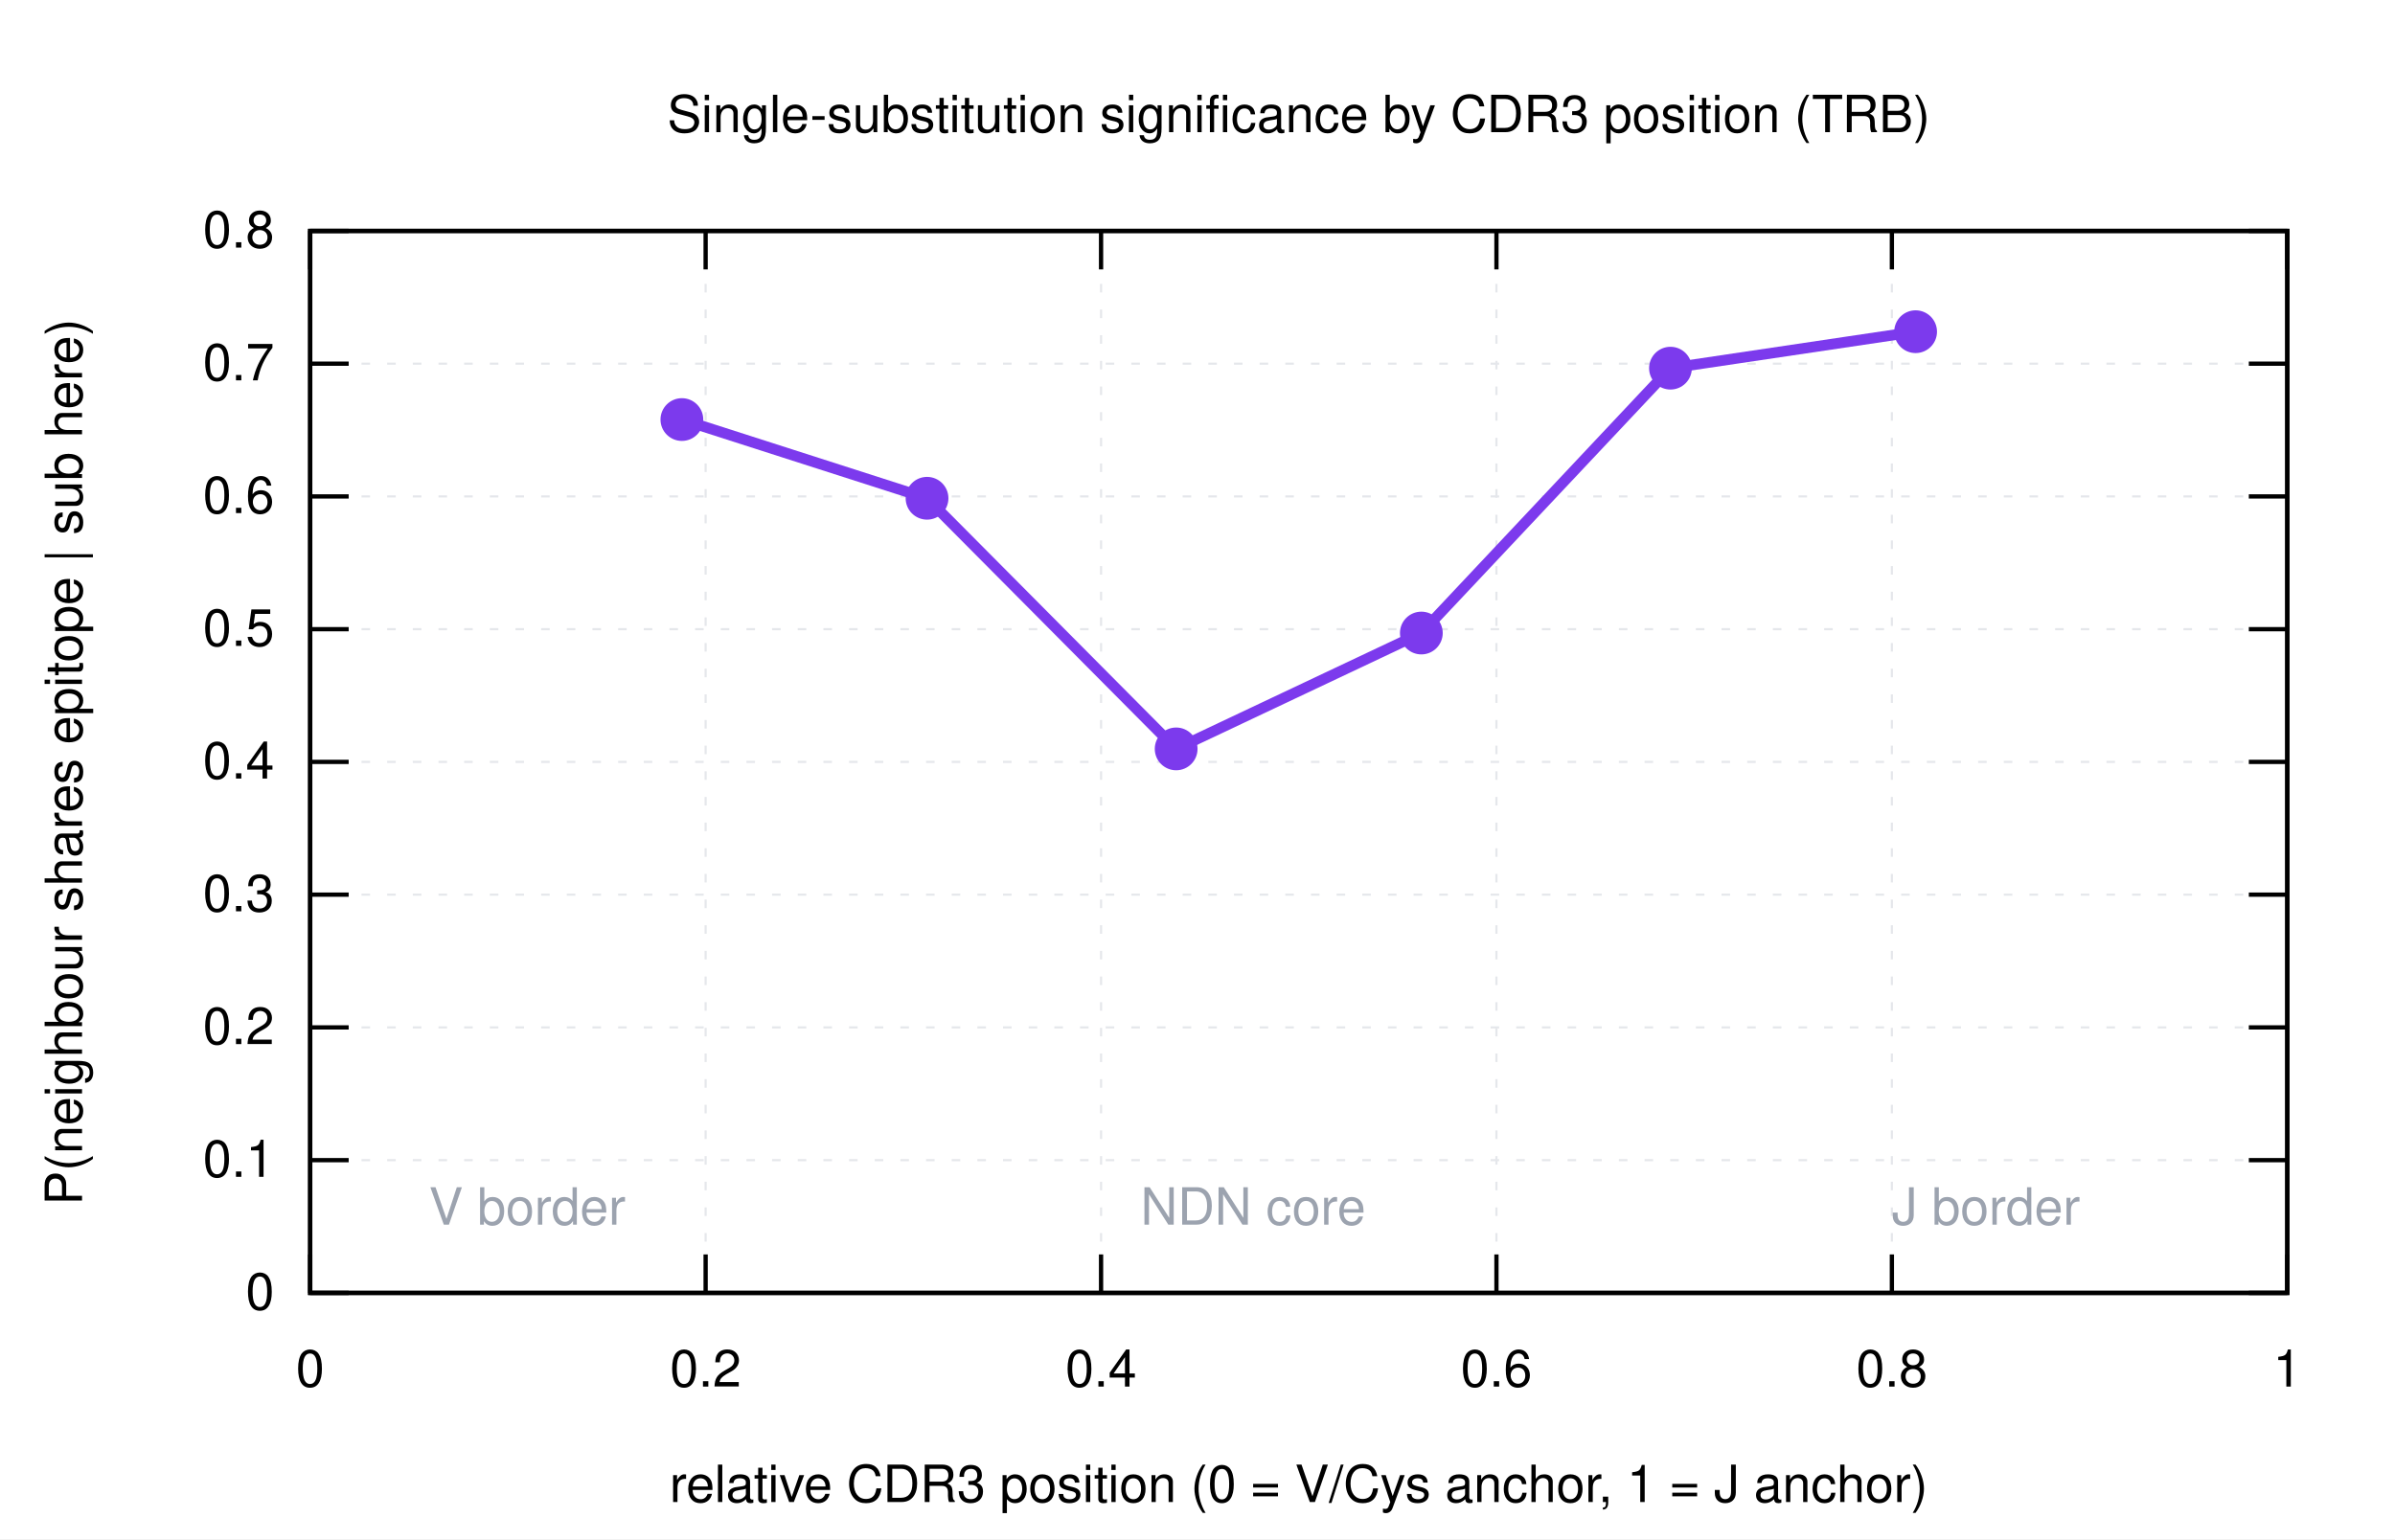
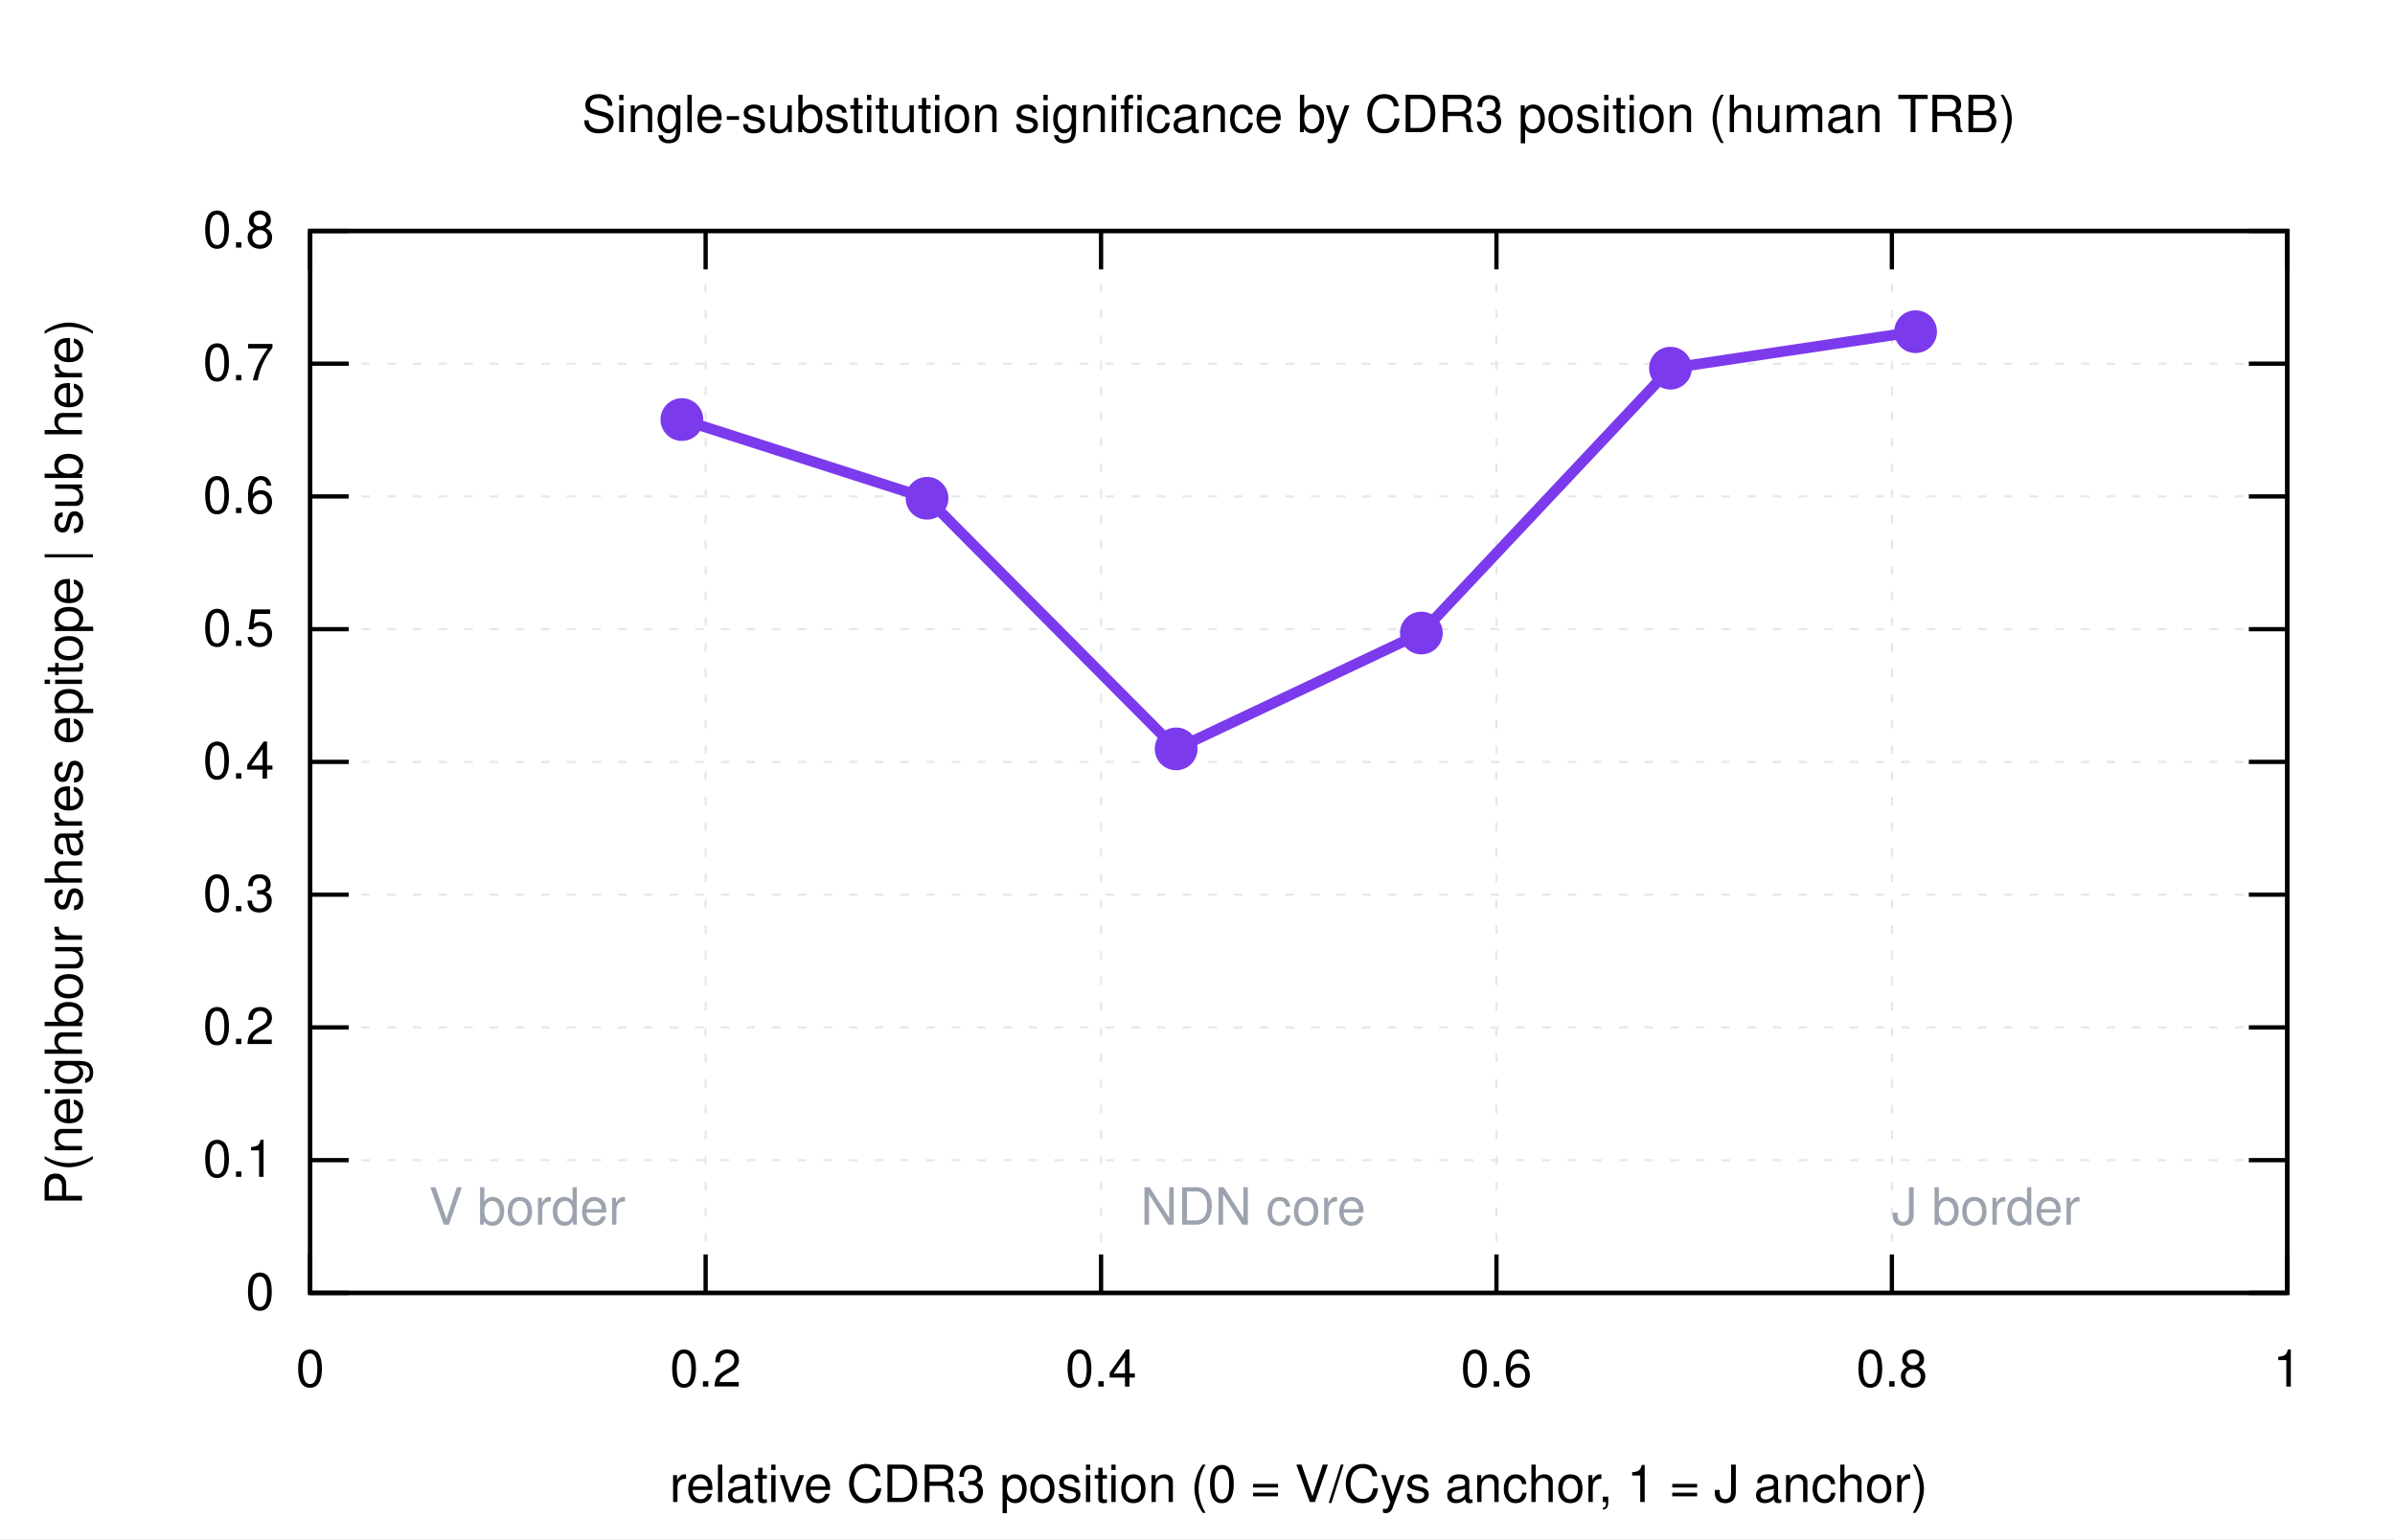
<svg xmlns="http://www.w3.org/2000/svg" xmlns:xlink="http://www.w3.org/1999/xlink" width="560" height="360" viewBox="0 0 560 360">
  <g id="gnuplot_canvas">
    <rect x="0" y="0" width="560" height="360" fill="#ffffff" />
    <defs>
      <circle id="gpDot" r="0.5" stroke-width="0.5" stroke="currentColor" />
      <path id="gpPt0" stroke-width="0.222" stroke="currentColor" d="M-1,0 h2 M0,-1 v2" />
      <path id="gpPt1" stroke-width="0.222" stroke="currentColor" d="M-1,-1 L1,1 M1,-1 L-1,1" />
      <path id="gpPt2" stroke-width="0.222" stroke="currentColor" d="M-1,0 L1,0 M0,-1 L0,1 M-1,-1 L1,1 M-1,1 L1,-1" />
      <rect id="gpPt3" stroke-width="0.222" stroke="currentColor" x="-1" y="-1" width="2" height="2" />
      <rect id="gpPt4" stroke-width="0.222" stroke="currentColor" fill="currentColor" x="-1" y="-1" width="2" height="2" />
      <circle id="gpPt5" stroke-width="0.222" stroke="currentColor" cx="0" cy="0" r="1" />
      <use xlink:href="#gpPt5" id="gpPt6" fill="currentColor" stroke="none" />
      <path id="gpPt7" stroke-width="0.222" stroke="currentColor" d="M0,-1.33 L-1.33,0.67 L1.33,0.67 z" />
      <use xlink:href="#gpPt7" id="gpPt8" fill="currentColor" stroke="none" />
      <use xlink:href="#gpPt7" id="gpPt9" stroke="currentColor" transform="rotate(180)" />
      <use xlink:href="#gpPt9" id="gpPt10" fill="currentColor" stroke="none" />
      <use xlink:href="#gpPt3" id="gpPt11" stroke="currentColor" transform="rotate(45)" />
      <use xlink:href="#gpPt11" id="gpPt12" fill="currentColor" stroke="none" />
      <path id="gpPt13" stroke-width="0.222" stroke="currentColor" d="M0,1.330 L1.265,0.411 L0.782,-1.067 L-0.782,-1.076 L-1.265,0.411 z" />
      <use xlink:href="#gpPt13" id="gpPt14" fill="currentColor" stroke="none" />
      <filter id="textbox" filterUnits="objectBoundingBox" x="0" y="0" height="1" width="1">
        <feFlood flood-color="#FFFFFF" flood-opacity="1" result="bgnd" />
        <feComposite in="SourceGraphic" in2="bgnd" operator="atop" />
      </filter>
      <filter id="greybox" filterUnits="objectBoundingBox" x="0" y="0" height="1" width="1">
        <feFlood flood-color="lightgrey" flood-opacity="1" result="grey" />
        <feComposite in="SourceGraphic" in2="grey" operator="atop" />
      </filter>
    </defs>
    <g fill="none" color="#FFFFFF" stroke="currentColor" stroke-width="1.00" stroke-linecap="butt" stroke-linejoin="miter">
</g>
    <g fill="none" color="black" stroke="currentColor" stroke-width="1.00" stroke-linecap="butt" stroke-linejoin="miter">
</g>
    <g fill="none" color="black" stroke="black" stroke-width="0.50" stroke-linecap="butt" stroke-linejoin="miter">
</g>
    <g fill="none" color="gray" stroke="currentColor" stroke-width="0.50" stroke-linecap="butt" stroke-linejoin="miter">
      <path stroke="rgb(229, 231, 235)" stroke-dasharray="2,4" class="gridline" d="M72.53,302.40 L534.82,302.40  " />
    </g>
    <g fill="none" color="gray" stroke="rgb(229, 231, 235)" stroke-width="1.00" stroke-linecap="butt" stroke-linejoin="miter">
</g>
    <g fill="none" color="black" stroke="currentColor" stroke-width="1.00" stroke-linecap="butt" stroke-linejoin="miter">
      <path stroke="black" d="M72.53,302.40 L81.53,302.40 M534.82,302.40 L525.82,302.40  " />
      <g transform="translate(64.14,306.30)" stroke="none" fill="black" font-family="Helvetica" font-size="12.00" text-anchor="end">
        <text>
          <tspan font-family="Helvetica"> 0</tspan>
        </text>
      </g>
    </g>
    <g fill="none" color="black" stroke="currentColor" stroke-width="1.00" stroke-linecap="butt" stroke-linejoin="miter">
</g>
    <g fill="none" color="black" stroke="black" stroke-width="0.50" stroke-linecap="butt" stroke-linejoin="miter">
</g>
    <g fill="none" color="gray" stroke="currentColor" stroke-width="0.50" stroke-linecap="butt" stroke-linejoin="miter">
      <path stroke="rgb(229, 231, 235)" stroke-dasharray="2,4" class="gridline" d="M72.53,271.35 L534.82,271.35  " />
    </g>
    <g fill="none" color="gray" stroke="rgb(229, 231, 235)" stroke-width="1.00" stroke-linecap="butt" stroke-linejoin="miter">
</g>
    <g fill="none" color="black" stroke="currentColor" stroke-width="1.00" stroke-linecap="butt" stroke-linejoin="miter">
      <path stroke="black" d="M72.53,271.35 L81.53,271.35 M534.82,271.35 L525.82,271.35  " />
      <g transform="translate(64.14,275.25)" stroke="none" fill="black" font-family="Helvetica" font-size="12.00" text-anchor="end">
        <text>
          <tspan font-family="Helvetica"> 0.1</tspan>
        </text>
      </g>
    </g>
    <g fill="none" color="black" stroke="currentColor" stroke-width="1.00" stroke-linecap="butt" stroke-linejoin="miter">
</g>
    <g fill="none" color="black" stroke="black" stroke-width="0.50" stroke-linecap="butt" stroke-linejoin="miter">
</g>
    <g fill="none" color="gray" stroke="currentColor" stroke-width="0.50" stroke-linecap="butt" stroke-linejoin="miter">
      <path stroke="rgb(229, 231, 235)" stroke-dasharray="2,4" class="gridline" d="M72.53,240.30 L534.82,240.30  " />
    </g>
    <g fill="none" color="gray" stroke="rgb(229, 231, 235)" stroke-width="1.00" stroke-linecap="butt" stroke-linejoin="miter">
</g>
    <g fill="none" color="black" stroke="currentColor" stroke-width="1.00" stroke-linecap="butt" stroke-linejoin="miter">
      <path stroke="black" d="M72.53,240.30 L81.53,240.30 M534.82,240.30 L525.82,240.30  " />
      <g transform="translate(64.14,244.20)" stroke="none" fill="black" font-family="Helvetica" font-size="12.00" text-anchor="end">
        <text>
          <tspan font-family="Helvetica"> 0.2</tspan>
        </text>
      </g>
    </g>
    <g fill="none" color="black" stroke="currentColor" stroke-width="1.00" stroke-linecap="butt" stroke-linejoin="miter">
</g>
    <g fill="none" color="black" stroke="black" stroke-width="0.50" stroke-linecap="butt" stroke-linejoin="miter">
</g>
    <g fill="none" color="gray" stroke="currentColor" stroke-width="0.50" stroke-linecap="butt" stroke-linejoin="miter">
      <path stroke="rgb(229, 231, 235)" stroke-dasharray="2,4" class="gridline" d="M72.53,209.25 L534.82,209.25  " />
    </g>
    <g fill="none" color="gray" stroke="rgb(229, 231, 235)" stroke-width="1.00" stroke-linecap="butt" stroke-linejoin="miter">
</g>
    <g fill="none" color="black" stroke="currentColor" stroke-width="1.00" stroke-linecap="butt" stroke-linejoin="miter">
      <path stroke="black" d="M72.53,209.25 L81.53,209.25 M534.82,209.25 L525.82,209.25  " />
      <g transform="translate(64.14,213.15)" stroke="none" fill="black" font-family="Helvetica" font-size="12.00" text-anchor="end">
        <text>
          <tspan font-family="Helvetica"> 0.3</tspan>
        </text>
      </g>
    </g>
    <g fill="none" color="black" stroke="currentColor" stroke-width="1.00" stroke-linecap="butt" stroke-linejoin="miter">
</g>
    <g fill="none" color="black" stroke="black" stroke-width="0.50" stroke-linecap="butt" stroke-linejoin="miter">
</g>
    <g fill="none" color="gray" stroke="currentColor" stroke-width="0.50" stroke-linecap="butt" stroke-linejoin="miter">
      <path stroke="rgb(229, 231, 235)" stroke-dasharray="2,4" class="gridline" d="M72.53,178.20 L534.82,178.20  " />
    </g>
    <g fill="none" color="gray" stroke="rgb(229, 231, 235)" stroke-width="1.00" stroke-linecap="butt" stroke-linejoin="miter">
</g>
    <g fill="none" color="black" stroke="currentColor" stroke-width="1.00" stroke-linecap="butt" stroke-linejoin="miter">
      <path stroke="black" d="M72.53,178.20 L81.53,178.20 M534.82,178.20 L525.82,178.20  " />
      <g transform="translate(64.14,182.10)" stroke="none" fill="black" font-family="Helvetica" font-size="12.00" text-anchor="end">
        <text>
          <tspan font-family="Helvetica"> 0.4</tspan>
        </text>
      </g>
    </g>
    <g fill="none" color="black" stroke="currentColor" stroke-width="1.00" stroke-linecap="butt" stroke-linejoin="miter">
</g>
    <g fill="none" color="black" stroke="black" stroke-width="0.50" stroke-linecap="butt" stroke-linejoin="miter">
</g>
    <g fill="none" color="gray" stroke="currentColor" stroke-width="0.50" stroke-linecap="butt" stroke-linejoin="miter">
      <path stroke="rgb(229, 231, 235)" stroke-dasharray="2,4" class="gridline" d="M72.53,147.16 L534.82,147.16  " />
    </g>
    <g fill="none" color="gray" stroke="rgb(229, 231, 235)" stroke-width="1.00" stroke-linecap="butt" stroke-linejoin="miter">
</g>
    <g fill="none" color="black" stroke="currentColor" stroke-width="1.00" stroke-linecap="butt" stroke-linejoin="miter">
      <path stroke="black" d="M72.53,147.16 L81.53,147.16 M534.82,147.16 L525.82,147.16  " />
      <g transform="translate(64.14,151.06)" stroke="none" fill="black" font-family="Helvetica" font-size="12.00" text-anchor="end">
        <text>
          <tspan font-family="Helvetica"> 0.5</tspan>
        </text>
      </g>
    </g>
    <g fill="none" color="black" stroke="currentColor" stroke-width="1.00" stroke-linecap="butt" stroke-linejoin="miter">
</g>
    <g fill="none" color="black" stroke="black" stroke-width="0.50" stroke-linecap="butt" stroke-linejoin="miter">
</g>
    <g fill="none" color="gray" stroke="currentColor" stroke-width="0.50" stroke-linecap="butt" stroke-linejoin="miter">
      <path stroke="rgb(229, 231, 235)" stroke-dasharray="2,4" class="gridline" d="M72.53,116.11 L534.82,116.11  " />
    </g>
    <g fill="none" color="gray" stroke="rgb(229, 231, 235)" stroke-width="1.00" stroke-linecap="butt" stroke-linejoin="miter">
</g>
    <g fill="none" color="black" stroke="currentColor" stroke-width="1.00" stroke-linecap="butt" stroke-linejoin="miter">
      <path stroke="black" d="M72.53,116.11 L81.53,116.11 M534.82,116.11 L525.82,116.11  " />
      <g transform="translate(64.14,120.01)" stroke="none" fill="black" font-family="Helvetica" font-size="12.00" text-anchor="end">
        <text>
          <tspan font-family="Helvetica"> 0.6</tspan>
        </text>
      </g>
    </g>
    <g fill="none" color="black" stroke="currentColor" stroke-width="1.00" stroke-linecap="butt" stroke-linejoin="miter">
</g>
    <g fill="none" color="black" stroke="black" stroke-width="0.50" stroke-linecap="butt" stroke-linejoin="miter">
</g>
    <g fill="none" color="gray" stroke="currentColor" stroke-width="0.50" stroke-linecap="butt" stroke-linejoin="miter">
      <path stroke="rgb(229, 231, 235)" stroke-dasharray="2,4" class="gridline" d="M72.53,85.06 L534.82,85.06  " />
    </g>
    <g fill="none" color="gray" stroke="rgb(229, 231, 235)" stroke-width="1.00" stroke-linecap="butt" stroke-linejoin="miter">
</g>
    <g fill="none" color="black" stroke="currentColor" stroke-width="1.00" stroke-linecap="butt" stroke-linejoin="miter">
      <path stroke="black" d="M72.53,85.06 L81.53,85.06 M534.82,85.06 L525.82,85.06  " />
      <g transform="translate(64.14,88.96)" stroke="none" fill="black" font-family="Helvetica" font-size="12.00" text-anchor="end">
        <text>
          <tspan font-family="Helvetica"> 0.7</tspan>
        </text>
      </g>
    </g>
    <g fill="none" color="black" stroke="currentColor" stroke-width="1.00" stroke-linecap="butt" stroke-linejoin="miter">
</g>
    <g fill="none" color="black" stroke="black" stroke-width="0.50" stroke-linecap="butt" stroke-linejoin="miter">
</g>
    <g fill="none" color="gray" stroke="currentColor" stroke-width="0.50" stroke-linecap="butt" stroke-linejoin="miter">
      <path stroke="rgb(229, 231, 235)" stroke-dasharray="2,4" class="gridline" d="M72.53,54.01 L534.82,54.01  " />
    </g>
    <g fill="none" color="gray" stroke="rgb(229, 231, 235)" stroke-width="1.00" stroke-linecap="butt" stroke-linejoin="miter">
</g>
    <g fill="none" color="black" stroke="currentColor" stroke-width="1.00" stroke-linecap="butt" stroke-linejoin="miter">
      <path stroke="black" d="M72.53,54.01 L81.53,54.01 M534.82,54.01 L525.82,54.01  " />
      <g transform="translate(64.14,57.91)" stroke="none" fill="black" font-family="Helvetica" font-size="12.00" text-anchor="end">
        <text>
          <tspan font-family="Helvetica"> 0.8</tspan>
        </text>
      </g>
    </g>
    <g fill="none" color="black" stroke="currentColor" stroke-width="1.00" stroke-linecap="butt" stroke-linejoin="miter">
</g>
    <g fill="none" color="black" stroke="black" stroke-width="0.50" stroke-linecap="butt" stroke-linejoin="miter">
</g>
    <g fill="none" color="gray" stroke="currentColor" stroke-width="0.50" stroke-linecap="butt" stroke-linejoin="miter">
      <path stroke="rgb(229, 231, 235)" stroke-dasharray="2,4" class="gridline" d="M72.53,302.40 L72.53,54.01  " />
    </g>
    <g fill="none" color="gray" stroke="rgb(229, 231, 235)" stroke-width="1.00" stroke-linecap="butt" stroke-linejoin="miter">
</g>
    <g fill="none" color="black" stroke="currentColor" stroke-width="1.00" stroke-linecap="butt" stroke-linejoin="miter">
      <path stroke="black" d="M72.53,302.40 L72.53,293.40 M72.53,54.01 L72.53,63.01  " />
      <g transform="translate(72.53,324.30)" stroke="none" fill="black" font-family="Helvetica" font-size="12.00" text-anchor="middle">
        <text>
          <tspan font-family="Helvetica"> 0</tspan>
        </text>
      </g>
    </g>
    <g fill="none" color="black" stroke="currentColor" stroke-width="1.00" stroke-linecap="butt" stroke-linejoin="miter">
</g>
    <g fill="none" color="black" stroke="black" stroke-width="0.50" stroke-linecap="butt" stroke-linejoin="miter">
</g>
    <g fill="none" color="gray" stroke="currentColor" stroke-width="0.50" stroke-linecap="butt" stroke-linejoin="miter">
      <path stroke="rgb(229, 231, 235)" stroke-dasharray="2,4" class="gridline" d="M164.99,302.40 L164.99,54.01  " />
    </g>
    <g fill="none" color="gray" stroke="rgb(229, 231, 235)" stroke-width="1.00" stroke-linecap="butt" stroke-linejoin="miter">
</g>
    <g fill="none" color="black" stroke="currentColor" stroke-width="1.00" stroke-linecap="butt" stroke-linejoin="miter">
      <path stroke="black" d="M164.99,302.40 L164.99,293.40 M164.99,54.01 L164.99,63.01  " />
      <g transform="translate(164.99,324.30)" stroke="none" fill="black" font-family="Helvetica" font-size="12.00" text-anchor="middle">
        <text>
          <tspan font-family="Helvetica"> 0.2</tspan>
        </text>
      </g>
    </g>
    <g fill="none" color="black" stroke="currentColor" stroke-width="1.00" stroke-linecap="butt" stroke-linejoin="miter">
</g>
    <g fill="none" color="black" stroke="black" stroke-width="0.50" stroke-linecap="butt" stroke-linejoin="miter">
</g>
    <g fill="none" color="gray" stroke="currentColor" stroke-width="0.50" stroke-linecap="butt" stroke-linejoin="miter">
      <path stroke="rgb(229, 231, 235)" stroke-dasharray="2,4" class="gridline" d="M257.45,302.40 L257.45,54.01  " />
    </g>
    <g fill="none" color="gray" stroke="rgb(229, 231, 235)" stroke-width="1.00" stroke-linecap="butt" stroke-linejoin="miter">
</g>
    <g fill="none" color="black" stroke="currentColor" stroke-width="1.00" stroke-linecap="butt" stroke-linejoin="miter">
      <path stroke="black" d="M257.45,302.40 L257.45,293.40 M257.45,54.01 L257.45,63.01  " />
      <g transform="translate(257.45,324.30)" stroke="none" fill="black" font-family="Helvetica" font-size="12.00" text-anchor="middle">
        <text>
          <tspan font-family="Helvetica"> 0.4</tspan>
        </text>
      </g>
    </g>
    <g fill="none" color="black" stroke="currentColor" stroke-width="1.00" stroke-linecap="butt" stroke-linejoin="miter">
</g>
    <g fill="none" color="black" stroke="black" stroke-width="0.50" stroke-linecap="butt" stroke-linejoin="miter">
</g>
    <g fill="none" color="gray" stroke="currentColor" stroke-width="0.50" stroke-linecap="butt" stroke-linejoin="miter">
      <path stroke="rgb(229, 231, 235)" stroke-dasharray="2,4" class="gridline" d="M349.90,302.40 L349.90,54.01  " />
    </g>
    <g fill="none" color="gray" stroke="rgb(229, 231, 235)" stroke-width="1.00" stroke-linecap="butt" stroke-linejoin="miter">
</g>
    <g fill="none" color="black" stroke="currentColor" stroke-width="1.00" stroke-linecap="butt" stroke-linejoin="miter">
      <path stroke="black" d="M349.90,302.40 L349.90,293.40 M349.90,54.01 L349.90,63.01  " />
      <g transform="translate(349.90,324.30)" stroke="none" fill="black" font-family="Helvetica" font-size="12.00" text-anchor="middle">
        <text>
          <tspan font-family="Helvetica"> 0.6</tspan>
        </text>
      </g>
    </g>
    <g fill="none" color="black" stroke="currentColor" stroke-width="1.00" stroke-linecap="butt" stroke-linejoin="miter">
</g>
    <g fill="none" color="black" stroke="black" stroke-width="0.50" stroke-linecap="butt" stroke-linejoin="miter">
</g>
    <g fill="none" color="gray" stroke="currentColor" stroke-width="0.50" stroke-linecap="butt" stroke-linejoin="miter">
      <path stroke="rgb(229, 231, 235)" stroke-dasharray="2,4" class="gridline" d="M442.36,302.40 L442.36,54.01  " />
    </g>
    <g fill="none" color="gray" stroke="rgb(229, 231, 235)" stroke-width="1.00" stroke-linecap="butt" stroke-linejoin="miter">
</g>
    <g fill="none" color="black" stroke="currentColor" stroke-width="1.00" stroke-linecap="butt" stroke-linejoin="miter">
      <path stroke="black" d="M442.36,302.40 L442.36,293.40 M442.36,54.01 L442.36,63.01  " />
      <g transform="translate(442.36,324.30)" stroke="none" fill="black" font-family="Helvetica" font-size="12.00" text-anchor="middle">
        <text>
          <tspan font-family="Helvetica"> 0.8</tspan>
        </text>
      </g>
    </g>
    <g fill="none" color="black" stroke="currentColor" stroke-width="1.00" stroke-linecap="butt" stroke-linejoin="miter">
</g>
    <g fill="none" color="black" stroke="black" stroke-width="0.50" stroke-linecap="butt" stroke-linejoin="miter">
</g>
    <g fill="none" color="gray" stroke="currentColor" stroke-width="0.50" stroke-linecap="butt" stroke-linejoin="miter">
      <path stroke="rgb(229, 231, 235)" stroke-dasharray="2,4" class="gridline" d="M534.82,302.40 L534.82,54.01  " />
    </g>
    <g fill="none" color="gray" stroke="rgb(229, 231, 235)" stroke-width="1.00" stroke-linecap="butt" stroke-linejoin="miter">
</g>
    <g fill="none" color="black" stroke="currentColor" stroke-width="1.00" stroke-linecap="butt" stroke-linejoin="miter">
      <path stroke="black" d="M534.82,302.40 L534.82,293.40 M534.82,54.01 L534.82,63.01  " />
      <g transform="translate(534.82,324.30)" stroke="none" fill="black" font-family="Helvetica" font-size="12.00" text-anchor="middle">
        <text>
          <tspan font-family="Helvetica"> 1</tspan>
        </text>
      </g>
    </g>
    <g fill="none" color="black" stroke="currentColor" stroke-width="1.00" stroke-linecap="butt" stroke-linejoin="miter">
</g>
    <g fill="none" color="black" stroke="currentColor" stroke-width="1.00" stroke-linecap="butt" stroke-linejoin="miter">
      <path stroke="black" d="M72.53,54.01 L72.53,302.40 L534.82,302.40 L534.82,54.01 L72.53,54.01 Z  " />
      <g transform="translate(100.27,286.43)" stroke="none" fill="rgb(156,163,175)" font-family="Helvetica" font-size="12.00" text-anchor="start">
        <text>
          <tspan font-family="Helvetica">V border</tspan>
        </text>
      </g>
      <g transform="translate(266.69,286.43)" stroke="none" fill="rgb(156,163,175)" font-family="Helvetica" font-size="12.00" text-anchor="start">
        <text>
          <tspan font-family="Helvetica">NDN core</tspan>
        </text>
      </g>
      <g transform="translate(442.36,286.43)" stroke="none" fill="rgb(156,163,175)" font-family="Helvetica" font-size="12.00" text-anchor="start">
        <text>
          <tspan font-family="Helvetica">J border</tspan>
        </text>
      </g>
    </g>
    <g fill="none" color="black" stroke="currentColor" stroke-width="1.00" stroke-linecap="butt" stroke-linejoin="miter">
</g>
    <g id="gnuplot_plot_1" fill="none">
      <g fill="none" color="#FFFFFF" stroke="black" stroke-width="2.50" stroke-linecap="butt" stroke-linejoin="miter">
</g>
      <g fill="none" color="black" stroke="currentColor" stroke-width="2.50" stroke-linecap="butt" stroke-linejoin="miter">
        <path stroke="rgb(124,  58, 237)" d="M159.44,98.13 L216.76,116.54 L275.01,175.16 L332.34,148.06 L390.59,86.11 L447.91,77.58  " />
        <use xlink:href="#gpPt6" transform="translate(159.44,98.13) scale(4.50)" color="rgb(124,  58, 237)" />
        <use xlink:href="#gpPt6" transform="translate(216.76,116.54) scale(4.50)" color="rgb(124,  58, 237)" />
        <use xlink:href="#gpPt6" transform="translate(275.01,175.16) scale(4.50)" color="rgb(124,  58, 237)" />
        <use xlink:href="#gpPt6" transform="translate(332.34,148.06) scale(4.50)" color="rgb(124,  58, 237)" />
        <use xlink:href="#gpPt6" transform="translate(390.59,86.11) scale(4.50)" color="rgb(124,  58, 237)" />
        <use xlink:href="#gpPt6" transform="translate(447.91,77.58) scale(4.50)" color="rgb(124,  58, 237)" />
      </g>
    </g>
    <g fill="none" color="#FFFFFF" stroke="rgb(124,  58, 237)" stroke-width="2.00" stroke-linecap="butt" stroke-linejoin="miter">
</g>
    <g fill="none" color="black" stroke="currentColor" stroke-width="2.00" stroke-linecap="butt" stroke-linejoin="miter">
</g>
    <g fill="none" color="black" stroke="black" stroke-width="1.00" stroke-linecap="butt" stroke-linejoin="miter">
</g>
    <g fill="none" color="black" stroke="currentColor" stroke-width="1.00" stroke-linecap="butt" stroke-linejoin="miter">
      <path stroke="black" d="M72.53,54.01 L72.53,302.40 L534.82,302.40 L534.82,54.01 L72.53,54.01 Z  " />
      <g transform="translate(19.18,178.21) rotate(270.00)" stroke="none" fill="black" font-family="Helvetica" font-size="12.00" text-anchor="middle">
        <text>
          <tspan font-family="Helvetica">P(neighbour shares epitope | sub here)</tspan>
        </text>
      </g>
    </g>
    <g fill="none" color="black" stroke="currentColor" stroke-width="1.00" stroke-linecap="butt" stroke-linejoin="miter">
      <g transform="translate(303.67,351.30)" stroke="none" fill="black" font-family="Helvetica" font-size="12.00" text-anchor="middle">
        <text>
          <tspan font-family="Helvetica">relative CDR3 position (0 = V/Cys anchor, 1 = J anchor)</tspan>
        </text>
      </g>
    </g>
    <g fill="none" color="black" stroke="currentColor" stroke-width="1.00" stroke-linecap="butt" stroke-linejoin="miter">
</g>
    <g fill="none" color="black" stroke="currentColor" stroke-width="1.00" stroke-linecap="butt" stroke-linejoin="miter">
      <g transform="translate(303.67,30.91)" stroke="none" fill="black" font-family="Helvetica" font-size="12.00" text-anchor="middle">
        <text>
-           <tspan font-family="Helvetica">Single-substitution significance by CDR3 position (TRB)</tspan>
+           <tspan font-family="Helvetica">Single-substitution significance by CDR3 position (human TRB)</tspan>
        </text>
      </g>
    </g>
    <g fill="none" color="black" stroke="currentColor" stroke-width="1.00" stroke-linecap="butt" stroke-linejoin="miter">
</g>
  </g>
</svg>
